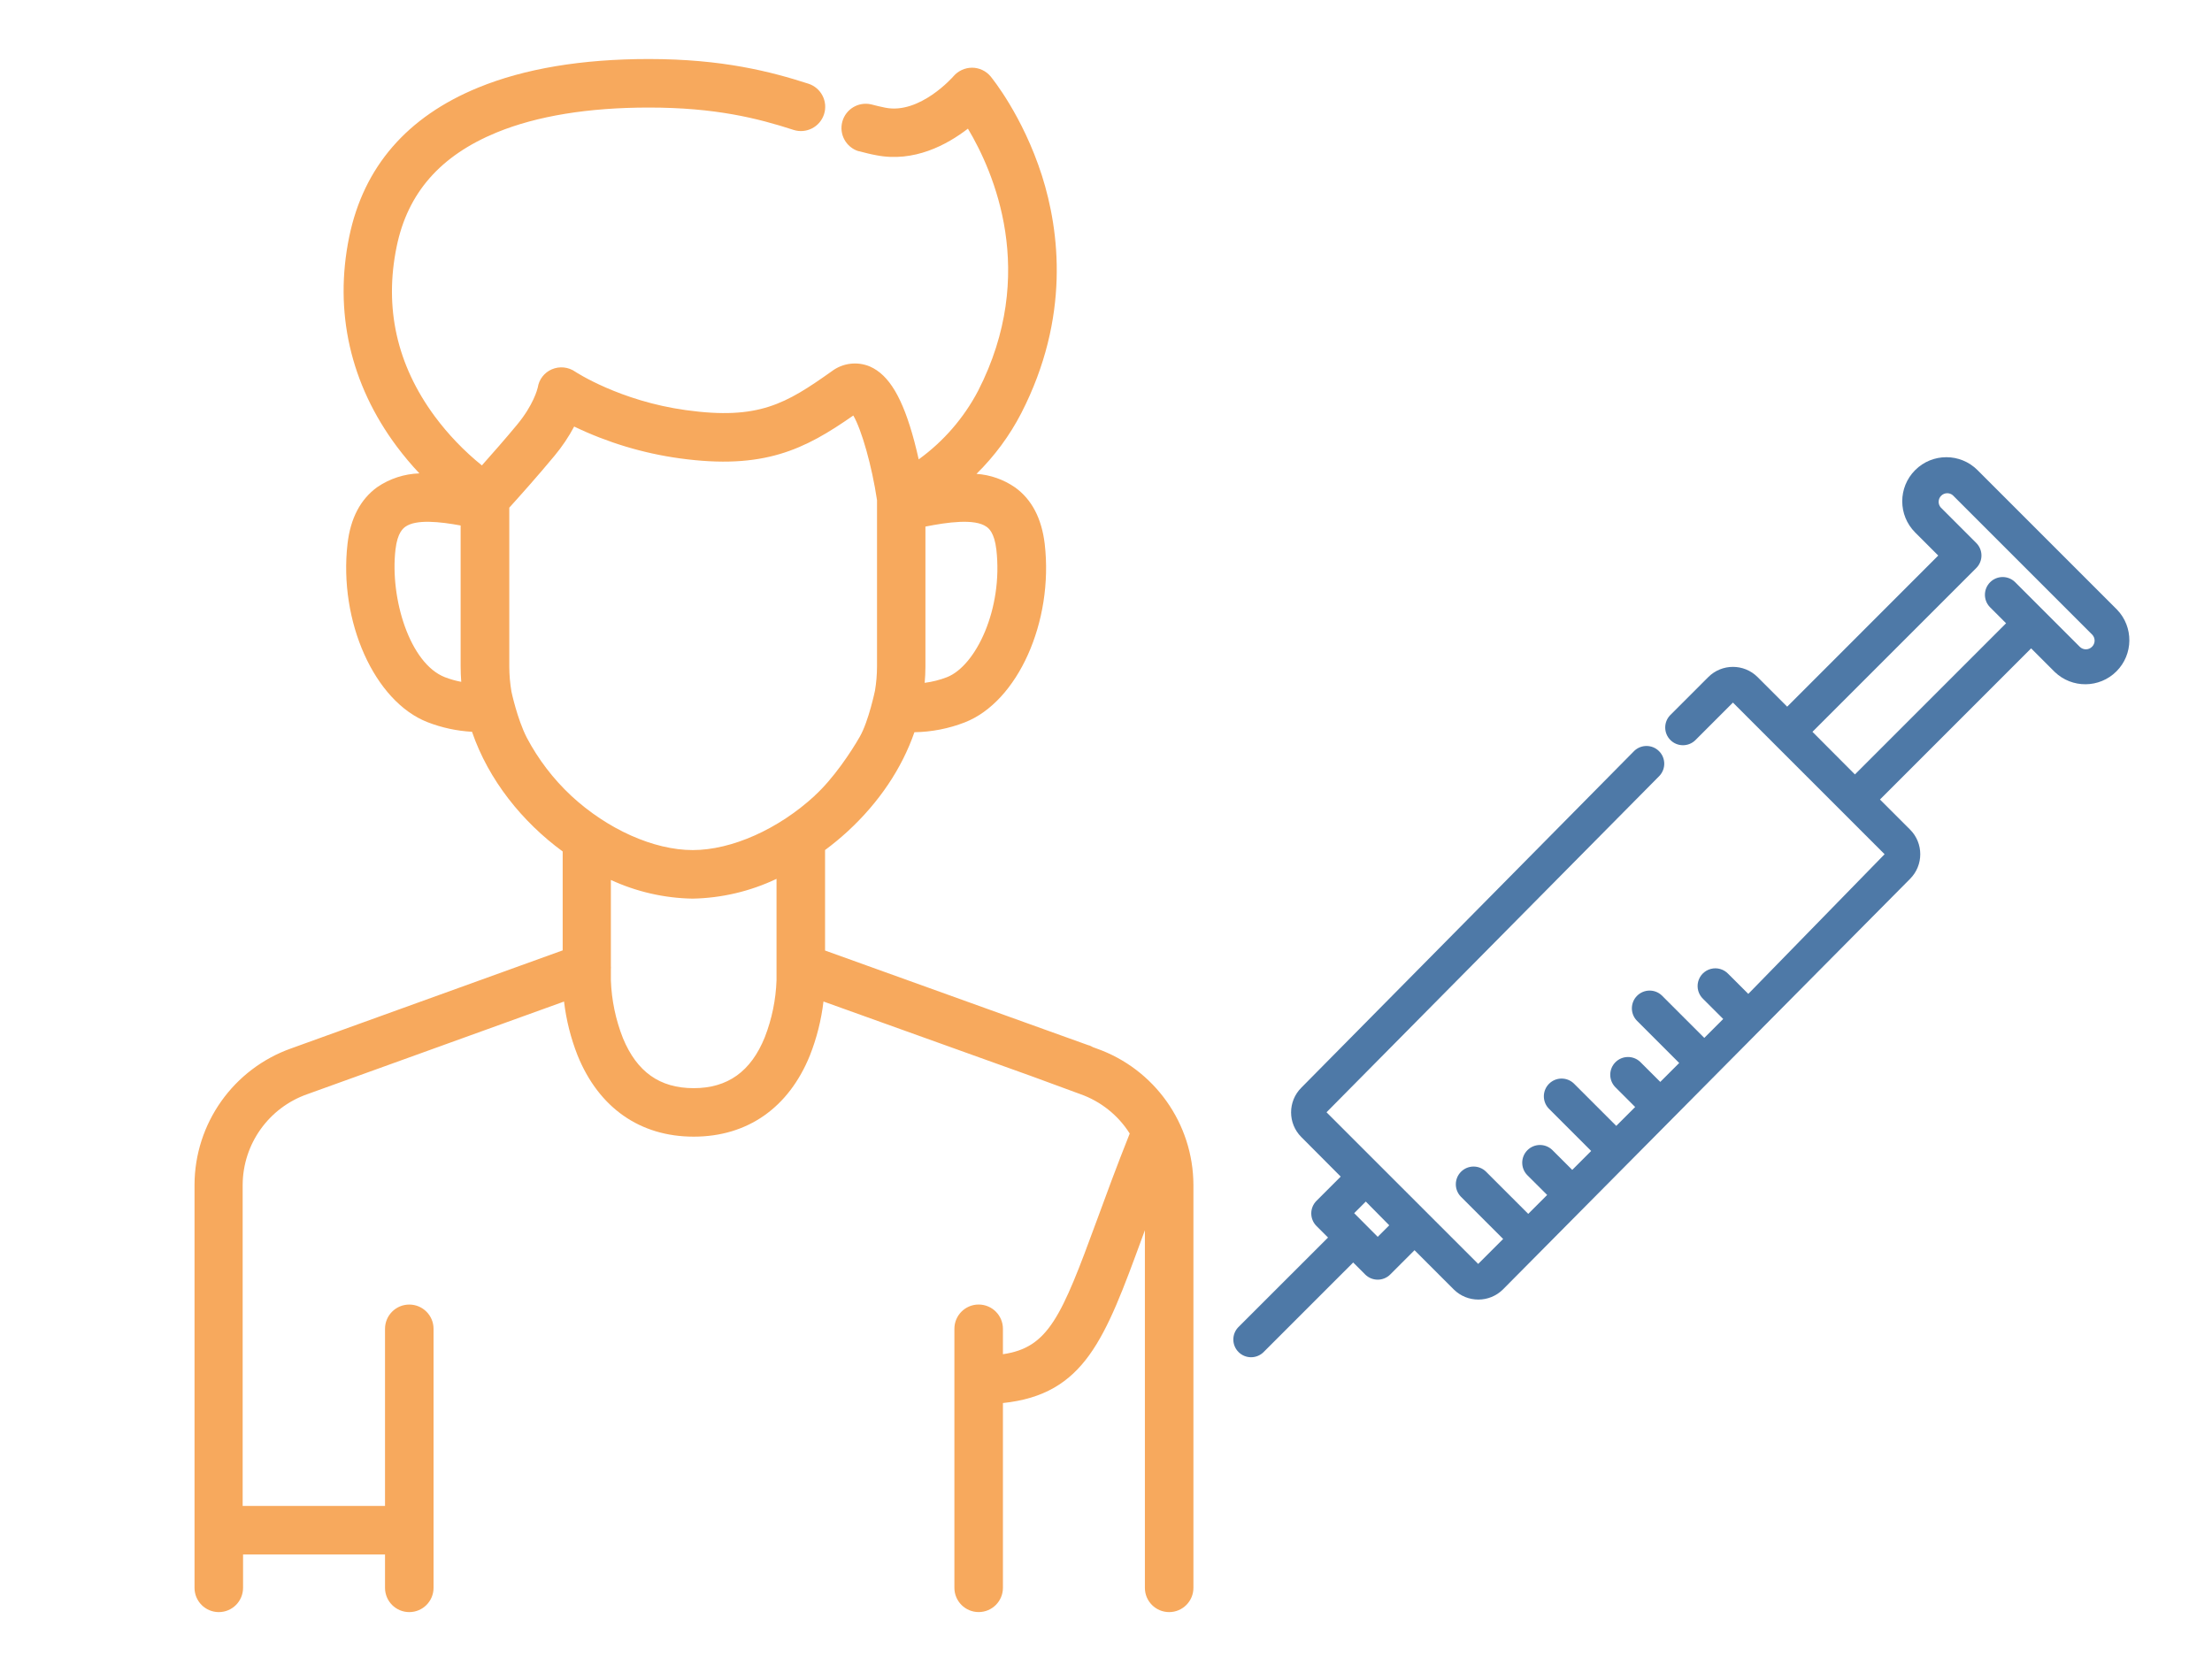
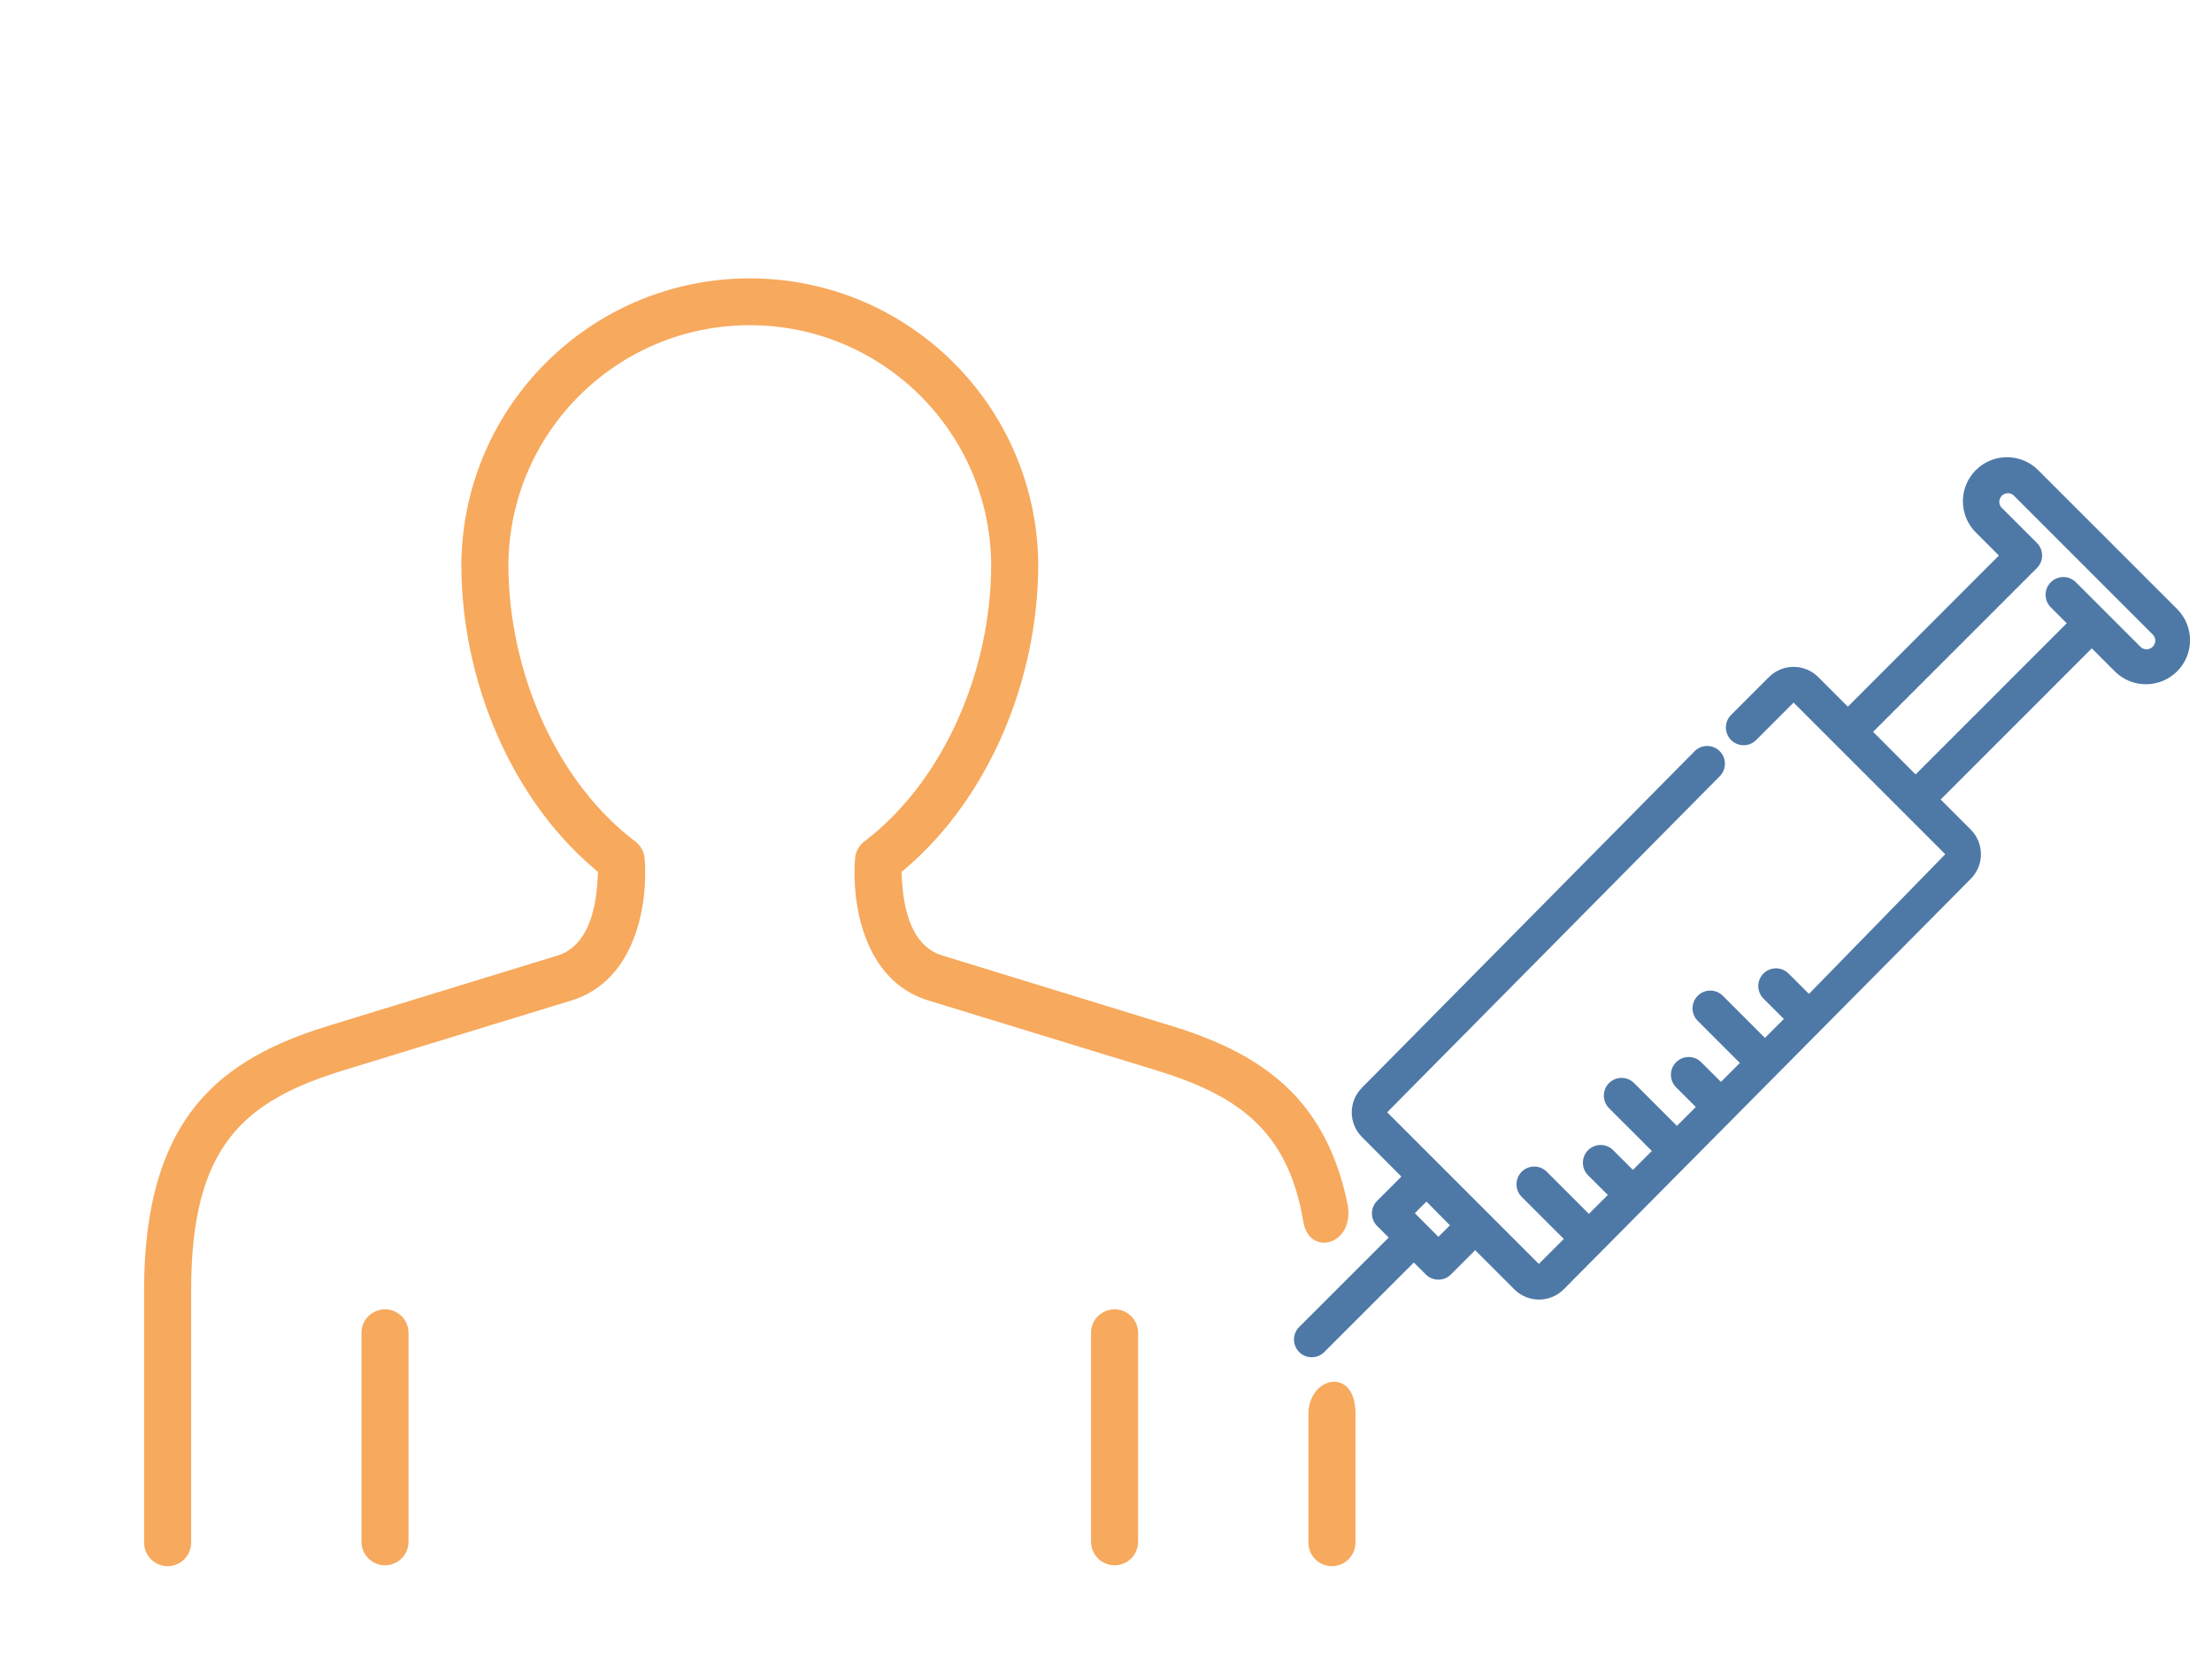
<svg xmlns="http://www.w3.org/2000/svg" width="729.24" height="548.82" viewBox="0 0 729.24 548.82">
-   <path d="M361.49,345.7l-1.17-.43a8.36,8.36,0,0,0-1.24-.6l-.14,0-14.19-5.1h0L272,313.4V280.27a93.42,93.42,0,0,0,7.46-6.16c10.41-9.6,17.87-20.8,22-32.69a47.9,47.9,0,0,0,16.6-3.24c17.48-6.83,29.31-33.21,26.36-58.82-1-8.42-4.26-14.7-9.8-18.67a25.44,25.44,0,0,0-12.7-4.45,78.67,78.67,0,0,0,14.76-20c16.18-31.55,12.64-60,6.82-78.34C337.16,38.11,327,25.73,326.6,25.22a8,8,0,0,0-6.12-2.9,8.14,8.14,0,0,0-6.15,2.83c-.1.13-11.05,12.63-22.45,10.36-1.52-.3-3.06-.67-4.7-1.1A8,8,0,0,0,283,49.84l.14,0c2,.52,3.82,1,5.67,1.33,12.51,2.49,23.44-3.46,30.29-8.75,8.42,14.07,23.26,47.63,3.34,86.47a65.42,65.42,0,0,1-19.57,22.57c-.42-1.87-.89-3.85-1.42-5.86-3.83-14.41-8.36-22-14.67-24.76a12.68,12.68,0,0,0-12.54,1.55c-15.12,10.72-24.11,16.16-48.07,12.84-21.85-3-36.4-12.59-36.52-12.67a8,8,0,0,0-7.73-.79,7.79,7.79,0,0,0-4.63,6c-.14.6-1.45,5.77-6.79,12.22-3.84,4.64-8.32,9.74-11.64,13.46a89.1,89.1,0,0,1-15.58-16.24c-12.46-16.92-16.67-35.73-12.51-55.92,3.65-17.73,14.43-30,33-37.63,13.3-5.44,30.17-8.2,50.16-8.2,21.94,0,35.87,3.54,47.65,7.36a8,8,0,0,0,4.94-15.22c-12.41-4-28.36-8.14-52.59-8.14-22.08,0-41,3.16-56.22,9.4-23.51,9.62-37.83,26.18-42.58,49.2-5.08,24.69.35,48.61,15.69,69.17a102.75,102.75,0,0,0,7.44,8.85,26.12,26.12,0,0,0-13.89,4.53c-5.53,4-8.83,10.26-9.8,18.68-2.94,25.6,8.88,52,26.37,58.82a47.91,47.91,0,0,0,14.67,3.17c5.47,15.94,16.58,29.7,29.89,39.46v32.61l-59,21.3-30.45,11a47.85,47.85,0,0,0-31.92,45V523.53a8,8,0,0,0,16,0v-11h46.8v11a8,8,0,0,0,16,0v-85.4a8,8,0,0,0-16,0v58.4H80V390.71a31.84,31.84,0,0,1,21.3-29.94l37.57-13.55,47.08-17A71.31,71.31,0,0,0,190.42,348c7,17.26,20.59,26.77,38.28,26.77S260,365.27,267,348a71.35,71.35,0,0,0,4.48-17.79l68.34,24.53,16.32,6a31.78,31.78,0,0,1,16.3,13c-4.32,10.84-7.8,20.32-10.89,28.76-11.63,31.71-15.92,41.84-30.91,44v-8.38a8,8,0,0,0-16,0v85.4a8,8,0,0,0,16,0V462.6c26.94-2.84,33.64-21.08,45.93-54.61.28-.77.57-1.57.87-2.36v117.9a8,8,0,0,0,16,0V390.71A47.86,47.86,0,0,0,361.49,345.7Zm-56.4-125.89V173.62c7.22-1.43,16.26-2.72,20.15.07.64.46,2.58,1.85,3.23,7.5,2.25,19.57-6.75,38.36-16.29,42.09a31.51,31.51,0,0,1-7.34,1.86C305,223.37,305.09,221.59,305.09,219.81Zm-158.42,3.47c-11.58-4.52-18.15-25.95-16.29-42.09.65-5.65,2.59-7,3.23-7.5,3.55-2.55,11.42-1.69,18.25-.43v46.55c0,1.69.08,3.36.2,5A30.72,30.72,0,0,1,146.67,223.28ZM256,323.24A57.36,57.36,0,0,1,252.13,342h0c-4.57,11.29-12.23,16.78-23.44,16.78s-18.71-5.38-23.3-16.43a57.52,57.52,0,0,1-4-19.12v-3.55a9.11,9.11,0,0,0,0-1.28V290.13a67,67,0,0,0,26.92,6.16A67.43,67.43,0,0,0,256,289.77Zm12.61-60.89c-12,11.06-27.4,17.93-40.24,17.93s-28.16-6.86-40.07-17.92a72.77,72.77,0,0,1-14.63-19.14c-3.17-6.2-5.06-15.18-5.06-15.18a50.43,50.43,0,0,1-.71-8.23V167.38c3.23-3.56,9.57-10.65,14.92-17.12a56.63,56.63,0,0,0,6.47-9.62,117.24,117.24,0,0,0,34.67,10.47c27.92,3.87,41.33-2.94,57.35-14.11,2.72,4.62,6.12,16.54,7.82,27.9v54.91a49.11,49.11,0,0,1-.66,7.85s-2.09,10.1-5,15.21S274.67,256.81,268.57,262.35Z" fill="#f7a95d" />
-   <path d="M697.93,201l-46-46a14.53,14.53,0,1,0-20.55,20.56l7.61,7.61L589.19,233l-9.76-9.76a11.5,11.5,0,0,0-16.25,0l-12.6,12.6a5.85,5.85,0,0,0,8.27,8.27l12.45-12.46,50,50L576.37,327.7l-6.62-6.61a5.85,5.85,0,1,0-8.26,8.28l6.61,6.6-6.24,6.24-14-14a5.85,5.85,0,0,0-8.27,8.27l14,14-6.24,6.24-6.62-6.61a5.85,5.85,0,0,0-8.27,8.27l6.61,6.61-6.23,6.23-14-14a5.85,5.85,0,0,0-8.27,8.27l14,14-6.24,6.24-6.62-6.61a5.85,5.85,0,0,0-8.27,8.27l6.62,6.6-6.24,6.24-14-14a5.85,5.85,0,0,0-8.27,8.27l14,14-8.23,8.23-50-50,109.74-110.9a5.85,5.85,0,0,0-8.27-8.27L429,358.64a11.5,11.5,0,0,0,0,16.25L442,387.94l-8,8a5.87,5.87,0,0,0,0,8.28l3.82,3.81L408.2,437.63a5.85,5.85,0,0,0,8.27,8.27l29.64-29.64,3.95,3.95a5.85,5.85,0,0,0,8.27,0l8-8,12.92,12.92a11.52,11.52,0,0,0,16.25,0L629.7,289.77a11.5,11.5,0,0,0,0-16.25l-9.92-9.91,49.83-49.84,7.77,7.77A14.53,14.53,0,0,0,697.93,201ZM454.2,407.8,446.44,400l3.83-3.83L458,404ZM689.66,213.27a2.85,2.85,0,0,1-4,0l-21.41-21.41a5.85,5.85,0,0,0-8.27,8.27l5.37,5.37-49.83,49.84-14-14.05,54-54a5.84,5.84,0,0,0,0-8.27l-11.74-11.74a2.84,2.84,0,0,1,4-4l46,46A2.84,2.84,0,0,1,689.66,213.27Z" fill="#4e79a7" />
+   <path d="M717.93,201l-46-46a14.53,14.53,0,1,0-20.55,20.56l7.61,7.61L609.19,233l-9.76-9.76a11.5,11.5,0,0,0-16.25,0l-12.6,12.6a5.85,5.85,0,0,0,8.27,8.27l12.45-12.46,50,50L596.37,327.7l-6.62-6.61a5.85,5.85,0,1,0-8.26,8.28l6.61,6.6-6.24,6.24-14-14a5.85,5.85,0,0,0-8.27,8.27l14,14-6.24,6.24-6.62-6.61a5.85,5.85,0,0,0-8.27,8.27l6.61,6.61-6.23,6.23-14-14a5.85,5.85,0,1,0-8.27,8.27l14,14-6.24,6.24-6.62-6.61a5.85,5.85,0,0,0-8.27,8.27l6.62,6.6-6.24,6.24-14-14a5.85,5.85,0,0,0-8.27,8.27l14,14-8.23,8.23-50-50,109.74-110.9a5.85,5.85,0,0,0-8.27-8.27L449,358.64a11.5,11.5,0,0,0,0,16.25L462,387.94l-8,8a5.87,5.87,0,0,0,0,8.28l3.82,3.81L428.2,437.63a5.85,5.85,0,0,0,8.27,8.27l29.64-29.64,3.95,3.95a5.85,5.85,0,0,0,8.27,0l8-8,12.92,12.92a11.52,11.52,0,0,0,16.25,0L649.7,289.77a11.5,11.5,0,0,0,0-16.25l-9.92-9.91,49.83-49.84,7.77,7.77A14.53,14.53,0,0,0,717.93,201ZM474.2,407.8,466.44,400l3.83-3.83L478,404ZM709.66,213.27a2.85,2.85,0,0,1-4,0l-21.41-21.41a5.85,5.85,0,0,0-8.27,8.27l5.37,5.37-49.83,49.84-14-14.05,54-54a5.84,5.84,0,0,0,0-8.27l-11.74-11.74a2.84,2.84,0,0,1,4-4l46,46A2.84,2.84,0,0,1,709.66,213.27Z" fill="#4e79a7" />
+   <path d="M126.92,516.1a7.76,7.76,0,0,1-7.75-7.75V439.73a7.76,7.76,0,1,1,15.51,0v68.62A7.77,7.77,0,0,1,126.92,516.1Z" fill="#f7a95d" />
+   <path d="M367.45,516.1a7.77,7.77,0,0,1-7.76-7.75V439.73a7.76,7.76,0,1,1,15.51,0v68.62A7.76,7.76,0,0,1,367.45,516.1Z" fill="#f7a95d" />
+   <path d="M429.63,402.51c1.72,12.1,17.23,8.18,14.61-5.61-2.89-14-8.19-25.32-16-34.27C416.1,348.71,399,342.14,385.36,338L310.53,315c-7.91-2.42-12.47-11.08-13.19-25.05l-.12-2.44,1.85-1.6c26.65-23,43.21-61.31,43.21-100a95.1,95.1,0,0,0-190.19,0c0,38.72,16.56,77.05,43.21,100l1.85,1.6L197,290c-.72,14-5.28,22.63-13.18,25.05L109,338c-13.59,4.16-30.74,10.73-42.88,24.65C53.6,377,47.51,397.48,47.51,425.27v83.08a7.76,7.76,0,1,0,15.51,0V425.27c0-47.89,17.76-62.42,50.53-72.47l74.85-22.94c21.54-6.6,25.3-32.56,24.12-46.84a7.76,7.76,0,0,0-3.06-5.55C184,258.23,167.6,222.29,167.6,185.92a79.59,79.59,0,0,1,159.17,0c0,36.37-16.43,72.31-41.87,91.55a7.78,7.78,0,0,0-3,5.54c-1.18,14.29,2.58,40.25,24.12,46.85l74.85,22.94C407.69,361,424.46,372.31,429.63,402.51Z" fill="#f7a95d" />
+   <path d="M431.35,466.28v42.07a7.76,7.76,0,1,0,15.51,0V466C446.86,450.43,431.35,453.8,431.35,466.28Z" fill="#f7a95d" />
</svg>
